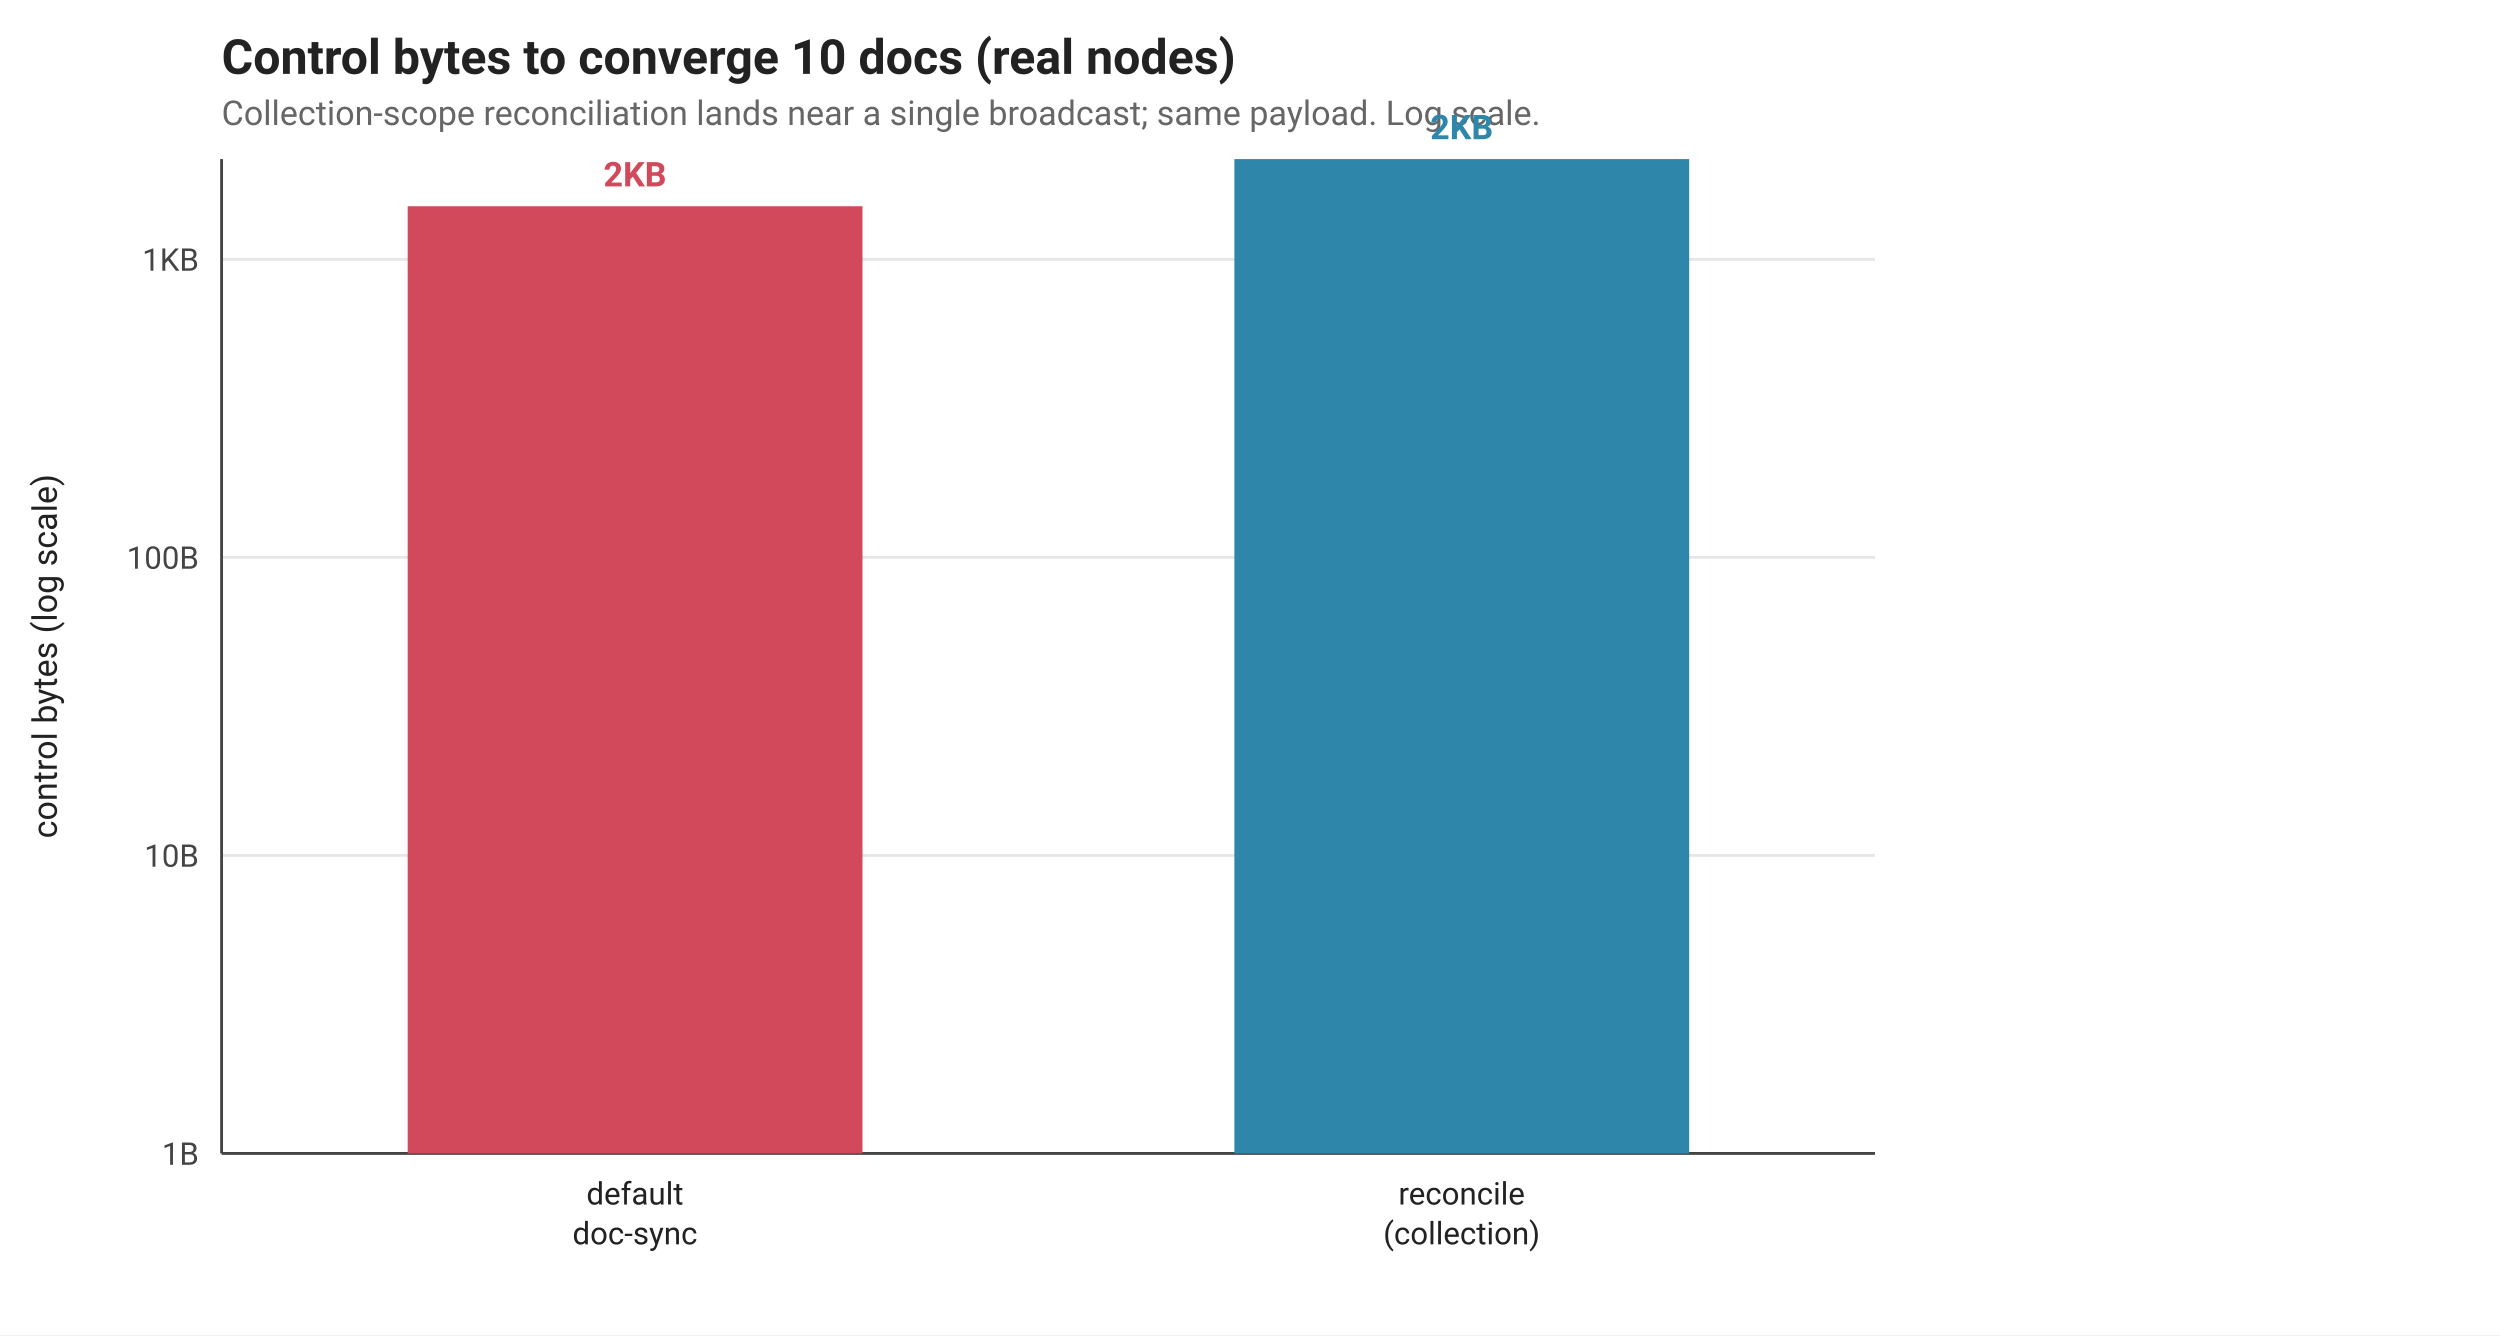
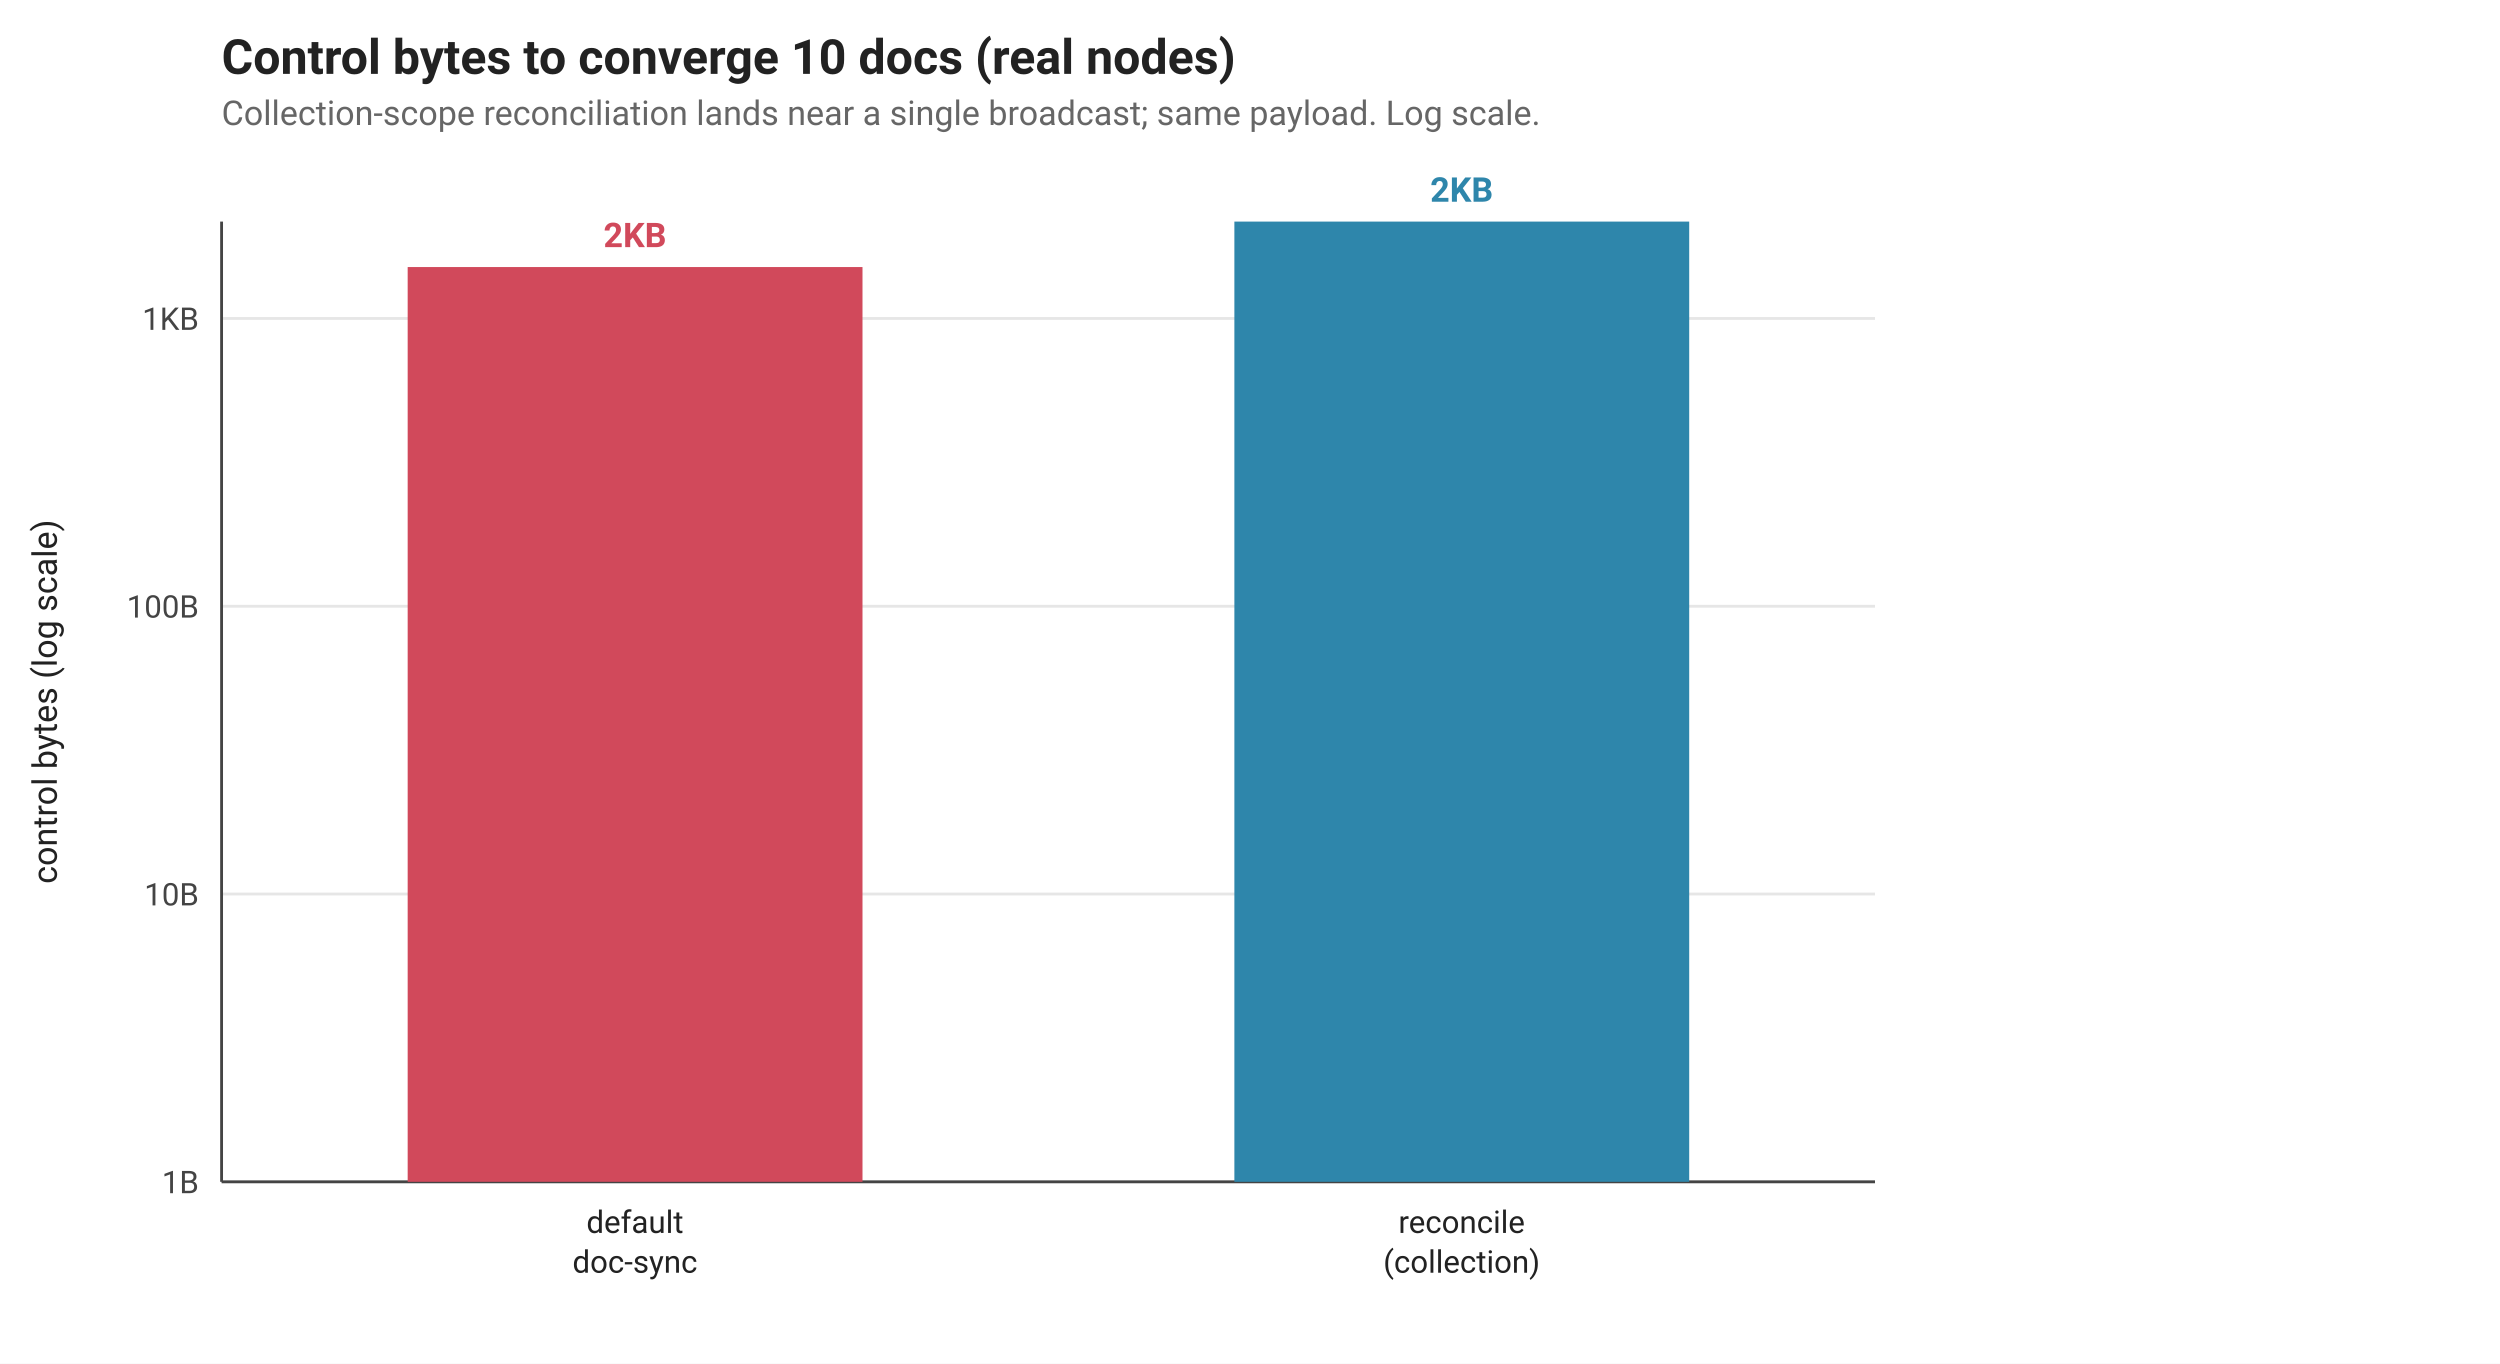
- <svg xmlns="http://www.w3.org/2000/svg" width="880" height="470" viewBox="0 0 880 470" font-family="-apple-system,Segoe UI,Roboto,sans-serif">
-   <rect width="880" height="470" fill="white" />
+ <svg xmlns="http://www.w3.org/2000/svg" width="880" height="480" viewBox="0 0 880 480" font-family="-apple-system,Segoe UI,Roboto,sans-serif">
+   <rect width="880" height="480" fill="white" />
  <text x="78" y="26" font-size="17" font-weight="700" fill="#222222">Control bytes to converge 10 docs (real nodes)</text>
  <text x="78" y="44" font-size="12" fill="#666">Collection-scope reconciliation lands near a single broadcast; same payload. Log scale.</text>
-   <line x1="78" y1="406.0" x2="660" y2="406.0" stroke="#e6e6e6" />
-   <text x="70" y="410.0" font-size="11" fill="#444444" text-anchor="end">1B</text>
-   <line x1="78" y1="301.1" x2="660" y2="301.1" stroke="#e6e6e6" />
-   <text x="70" y="305.1" font-size="11" fill="#444444" text-anchor="end">10B</text>
-   <line x1="78" y1="196.2" x2="660" y2="196.2" stroke="#e6e6e6" />
-   <text x="70" y="200.2" font-size="11" fill="#444444" text-anchor="end">100B</text>
-   <line x1="78" y1="91.3" x2="660" y2="91.3" stroke="#e6e6e6" />
-   <text x="70" y="95.3" font-size="11" fill="#444444" text-anchor="end">1KB</text>
-   <line x1="78" y1="56" x2="78" y2="406" stroke="#444444" />
-   <line x1="78" y1="406" x2="660" y2="406" stroke="#444444" />
-   <text x="20" y="231" font-size="12" fill="#222222" text-anchor="middle" transform="rotate(-90 20 231)">control bytes (log scale)</text>
-   <rect x="143.5" y="72.6" width="160.1" height="333.4" fill="#d1495b" />
-   <text x="223.5" y="65.6" font-size="12" font-weight="600" fill="#d1495b" text-anchor="middle">2KB</text>
-   <text x="223.5" y="424.0" font-size="11" fill="#222222" text-anchor="middle">default</text>
-   <text x="223.5" y="438.0" font-size="11" fill="#222222" text-anchor="middle">doc-sync</text>
-   <rect x="434.5" y="56.0" width="160.1" height="350.0" fill="#2e86ab" />
-   <text x="514.5" y="49.0" font-size="12" font-weight="600" fill="#2e86ab" text-anchor="middle">2KB</text>
-   <text x="514.5" y="424.0" font-size="11" fill="#222222" text-anchor="middle">reconcile</text>
-   <text x="514.5" y="438.0" font-size="11" fill="#222222" text-anchor="middle">(collection)</text>
+   <line x1="78" y1="416.0" x2="660" y2="416.0" stroke="#e6e6e6" />
+   <text x="70" y="420.0" font-size="11" fill="#444444" text-anchor="end">1B</text>
+   <line x1="78" y1="314.7" x2="660" y2="314.7" stroke="#e6e6e6" />
+   <text x="70" y="318.7" font-size="11" fill="#444444" text-anchor="end">10B</text>
+   <line x1="78" y1="213.4" x2="660" y2="213.4" stroke="#e6e6e6" />
+   <text x="70" y="217.4" font-size="11" fill="#444444" text-anchor="end">100B</text>
+   <line x1="78" y1="112.1" x2="660" y2="112.1" stroke="#e6e6e6" />
+   <text x="70" y="116.1" font-size="11" fill="#444444" text-anchor="end">1KB</text>
+   <line x1="78" y1="78" x2="78" y2="416" stroke="#444444" />
+   <line x1="78" y1="416" x2="660" y2="416" stroke="#444444" />
+   <text x="20" y="247" font-size="12" fill="#222222" text-anchor="middle" transform="rotate(-90 20 247)">control bytes (log scale)</text>
+   <rect x="143.5" y="94.0" width="160.1" height="322.0" fill="#d1495b" />
+   <text x="223.5" y="87.0" font-size="12" font-weight="600" fill="#d1495b" text-anchor="middle">2KB</text>
+   <text x="223.5" y="434.0" font-size="11" fill="#222222" text-anchor="middle">default</text>
+   <text x="223.5" y="448.0" font-size="11" fill="#222222" text-anchor="middle">doc-sync</text>
+   <rect x="434.5" y="78.0" width="160.1" height="338.0" fill="#2e86ab" />
+   <text x="514.5" y="71.0" font-size="12" font-weight="600" fill="#2e86ab" text-anchor="middle">2KB</text>
+   <text x="514.5" y="434.0" font-size="11" fill="#222222" text-anchor="middle">reconcile</text>
+   <text x="514.5" y="448.0" font-size="11" fill="#222222" text-anchor="middle">(collection)</text>
</svg>
